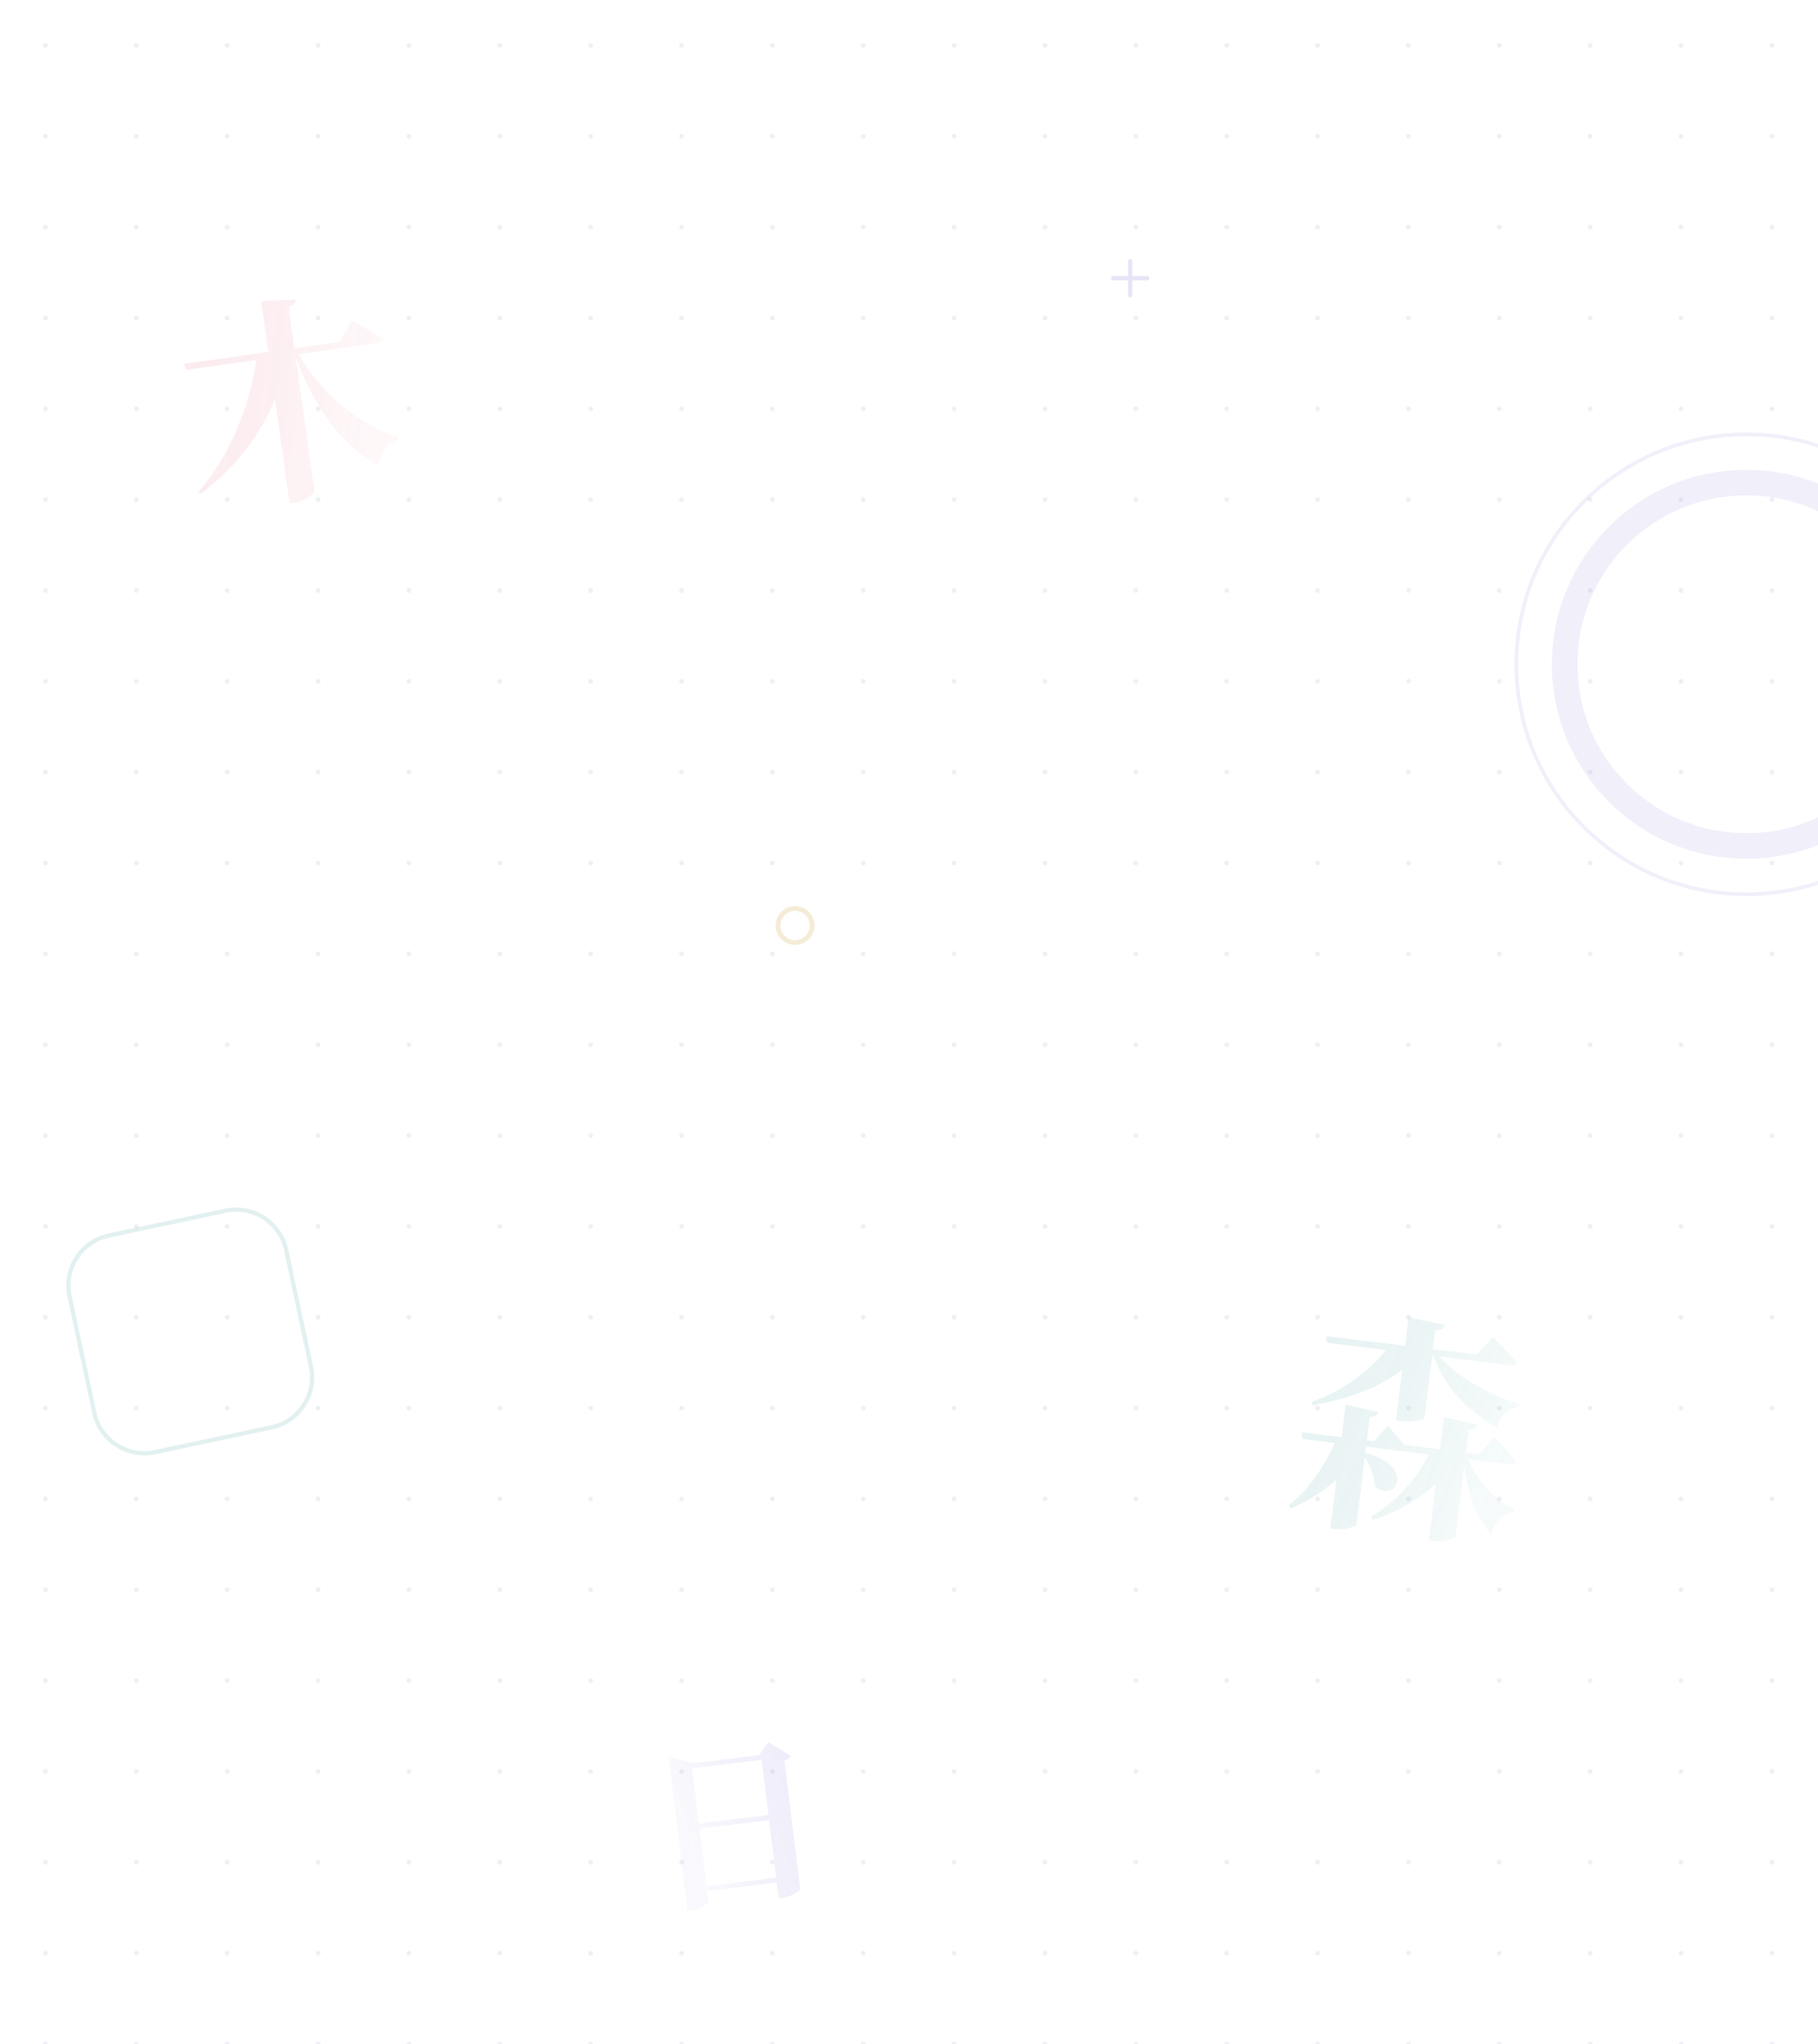
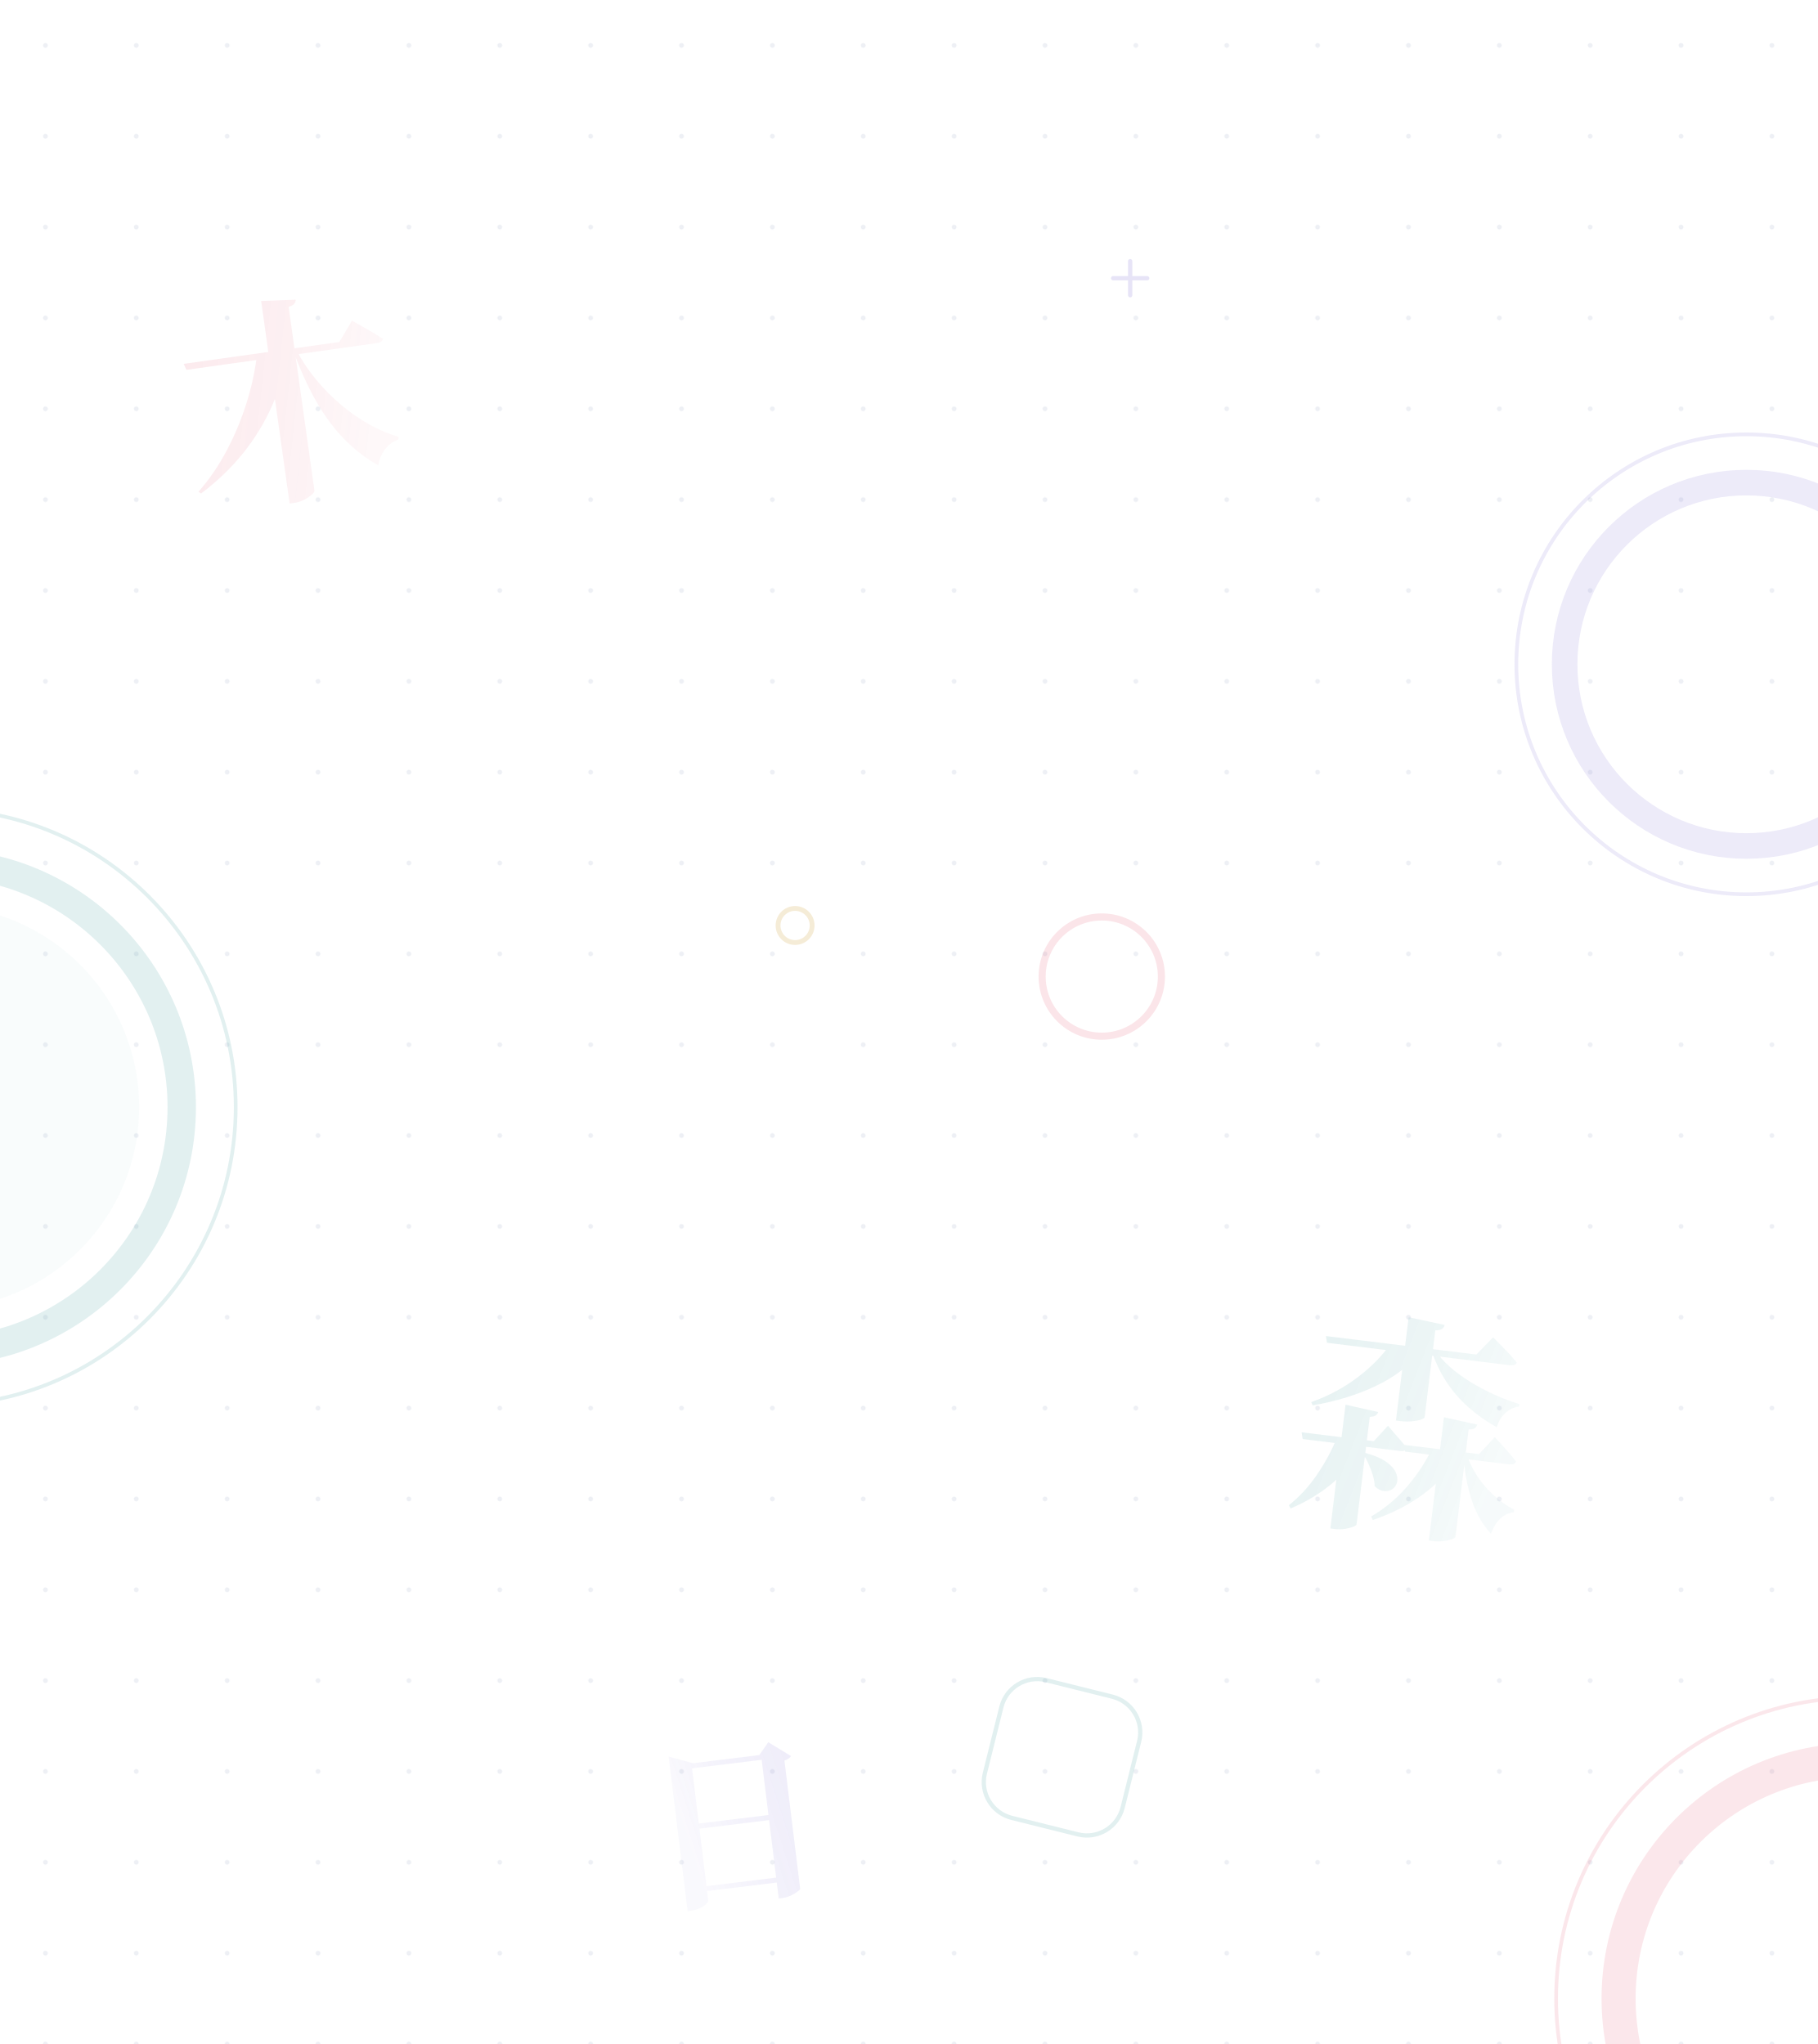
<svg xmlns="http://www.w3.org/2000/svg" width="640" height="720" viewBox="0 0 640 720" fill="none">
  <defs>
    <linearGradient id="coral-ink" x1="0" x2="1" y2=".25">
      <stop offset="0" stop-color="#df3655" stop-opacity=".105" />
      <stop offset=".55" stop-color="#df3655" stop-opacity=".075" />
      <stop offset="1" stop-color="#df3655" stop-opacity=".035" />
    </linearGradient>
    <linearGradient id="violet-ink" x1="1" x2="0" y2=".25">
      <stop offset="0" stop-color="#6351ca" stop-opacity=".105" />
      <stop offset=".55" stop-color="#6351ca" stop-opacity=".075" />
      <stop offset="1" stop-color="#6351ca" stop-opacity=".035" />
    </linearGradient>
    <linearGradient id="teal-ink" x1="0" x2="1" y2=".25">
      <stop offset="0" stop-color="#087f83" stop-opacity=".105" />
      <stop offset=".55" stop-color="#087f83" stop-opacity=".075" />
      <stop offset="1" stop-color="#087f83" stop-opacity=".035" />
    </linearGradient>
    <pattern id="dots" width="32" height="32" patternUnits="userSpaceOnUse">
      <circle cx="16" cy="16" r=".85" fill="#b7c2d5" opacity=".24" />
    </pattern>
  </defs>
  <path fill="url(#dots)" d="M0 0h640v720H0z" />
-   <g stroke="#6351ca" opacity=".09">
+   <g stroke="#6351ca" opacity=".12">
    <circle cx="615" cy="234" r="64" stroke-width="9" />
    <circle cx="615" cy="234" r="81" stroke-width="1.3" />
  </g>
-   <rect x="28" y="430" width="78" height="78" rx="18" transform="rotate(-12 67 469)" stroke="#087f83" stroke-width="1.5" opacity=".12" />
+   <circle cx="-22" cy="390" r="71" fill="#087f83" opacity=".025" />
+   <g stroke="#087f83" opacity=".12">
+     <circle cx="-22" cy="390" r="86" stroke-width="10" />
+     <circle cx="-22" cy="390" r="105" stroke-width="1.3" />
+   </g>
+   <g stroke="#df3655" opacity=".12">
+     <circle cx="654" cy="704" r="84" stroke-width="12" />
+     <circle cx="654" cy="704" r="106" stroke-width="1.3" />
+   </g>
+   <circle cx="388" cy="344" r="21" stroke="#df3655" stroke-width="2.5" opacity=".13" />
+   <rect x="349" y="594" width="50" height="50" rx="13" transform="rotate(14 374 619)" stroke="#087f83" stroke-width="1.5" opacity=".12" />
  <path d="M398 92v12m-6-6h12" stroke="#6351ca" stroke-width="1.5" stroke-linecap="round" opacity=".16" />
  <circle cx="280" cy="326" r="6" stroke="#ca951f" stroke-width="1.7" opacity=".18" />
  <path data-kanji="木" d="M3.76 -18.24 L4.72 -18.64 Q7.04 -12.08 10.6 -6.28 Q14.16 -0.48 18.52 4.36 Q22.88 9.2 27.76 12.88 Q32.64 16.56 37.76 18.88 L37.76 18.88 L37.44 19.84 Q34.64 20.32 32.32 22.52 Q30 24.72 28.88 28.16 L28.88 28.16 Q22.64 23.44 17.76 16.76 Q12.88 10.08 9.44 1.32 Q6 -7.44 3.76 -18.24 L3.76 -18.24 Z M1.68 -18.64 L1.68 -17.36 Q-1.28 -7.6 -6.64 1.04 Q-12 9.68 -19.56 16.8 Q-27.12 23.92 -36.96 29.36 L-36.96 29.36 L-37.76 28.56 Q-30.88 22.64 -25.28 14.84 Q-19.68 7.04 -15.64 -1.56 Q-11.6 -10.16 -9.44 -18.64 L-9.44 -18.64 L1.68 -18.64 Z M-5.28 -37.52 L7.36 -36.24 Q7.2 -35.44 6.6 -34.84 Q6 -34.24 4.4 -34 L4.4 -34 L4.4 34.08 Q4.4 34.64 3.2 35.44 Q2 36.24 0.2 36.88 Q-1.6 37.52 -3.44 37.52 L-3.44 37.52 L-5.28 37.52 L-5.28 -37.52 Z M21.04 -18.64 L26.72 -25.76 Q26.72 -25.76 27.76 -24.96 Q28.8 -24.16 30.44 -22.92 Q32.08 -21.68 33.8 -20.28 Q35.52 -18.88 37.04 -17.6 L37.04 -17.6 Q36.72 -16.32 34.72 -16.32 L34.72 -16.32 L-35.92 -16.32 L-36.64 -18.64 L21.04 -18.64 Z" transform="translate(102 141) rotate(-8) scale(.96)" fill="url(#coral-ink)" />
  <path data-kanji="森" d="M-36.4 8.28 L-37.04 6.04 L-12.16 6.04 L-8 0.2 Q-8 0.2 -6.76 1.36 Q-5.52 2.52 -3.76 4.08 Q-2 5.64 -0.64 7 L-0.64 7 Q-0.96 8.28 -2.8 8.28 L-2.8 8.28 L-36.4 8.28 Z M-1.12 8.28 L-1.76 6.04 L24.08 6.04 L28.72 -0.36 Q28.72 -0.36 29.56 0.36 Q30.4 1.08 31.72 2.2 Q33.04 3.32 34.44 4.6 Q35.84 5.88 36.96 7 L36.96 7 Q36.64 8.28 34.8 8.28 L34.8 8.28 L-1.12 8.28 Z M10.64 37.48 L10.64 -5 L22.24 -3.88 Q22.16 -3.16 21.6 -2.6 Q21.04 -2.04 19.52 -1.88 L19.52 -1.88 L19.52 35.08 Q19.52 35.48 18.44 36.04 Q17.36 36.6 15.68 37.04 Q14 37.48 12.32 37.48 L12.32 37.48 L10.64 37.48 Z M-23.28 37.48 L-23.28 -5.16 L-11.92 -4.04 Q-12 -3.32 -12.56 -2.8 Q-13.12 -2.28 -14.56 -2.04 L-14.56 -2.04 L-14.56 35 Q-14.56 35.4 -15.68 36 Q-16.8 36.6 -18.4 37.04 Q-20 37.48 -21.6 37.48 L-21.6 37.48 L-23.28 37.48 Z M-15.36 10.84 L-14.64 10.36 Q-9.84 11.08 -7.16 12.52 Q-4.48 13.96 -3.44 15.68 Q-2.4 17.4 -2.56 18.96 Q-2.72 20.52 -3.84 21.52 Q-4.96 22.52 -6.6 22.56 Q-8.24 22.6 -10 21.32 L-10 21.32 Q-10.24 19.48 -11.12 17.56 Q-12 15.64 -13.08 13.88 Q-14.16 12.12 -15.36 10.84 L-15.36 10.84 Z M-24.72 6.04 L-24.72 6.04 L-15.44 6.04 L-15.44 7.32 Q-18.32 15.24 -24 21.52 Q-29.68 27.8 -37.6 32.36 L-37.6 32.36 L-38.32 31.32 Q-33.44 26.36 -30 19.68 Q-26.56 13 -24.72 6.04 Z M7.92 6.04 L7.92 6.04 L17.12 6.04 L17.12 7.32 Q13.6 15.56 6.84 21.96 Q0.08 28.36 -9.2 32.84 L-9.2 32.84 L-9.92 31.72 Q-3.52 26.84 1 20.08 Q5.52 13.32 7.92 6.04 Z M18.64 6.44 L19.6 6.04 Q21.44 10.12 24.36 13.56 Q27.28 17 30.92 19.52 Q34.56 22.04 38.32 23.48 L38.32 23.48 L38.24 24.36 Q33.12 25.64 31.44 32.6 L31.44 32.6 Q26.48 28.36 23.44 21.84 Q20.4 15.32 18.64 6.44 L18.64 6.44 Z M-32.16 -25.4 L-32.8 -27.64 L19.04 -27.64 L24 -34.2 Q24 -34.2 24.92 -33.44 Q25.84 -32.68 27.28 -31.56 Q28.72 -30.44 30.28 -29.12 Q31.84 -27.8 33.04 -26.6 L33.04 -26.6 Q32.96 -26.04 32.36 -25.72 Q31.76 -25.4 30.88 -25.4 L30.88 -25.4 L-32.16 -25.4 Z M-5.52 -1.88 L-5.52 -37.48 L7.04 -36.36 Q6.96 -35.56 6.36 -34.96 Q5.76 -34.36 4.08 -34.12 L4.08 -34.12 L4.08 -4.12 Q4.08 -3.8 2.92 -3.24 Q1.76 -2.68 -0.08 -2.28 Q-1.92 -1.88 -3.84 -1.88 L-3.84 -1.88 L-5.52 -1.88 Z M-10.56 -27.64 L-10.56 -27.64 L0.16 -27.64 L0.16 -26.36 Q-4.88 -18.44 -13.8 -12.76 Q-22.72 -7.08 -34.4 -3.56 L-34.4 -3.56 L-35.04 -4.6 Q-26.72 -8.76 -20.4 -14.88 Q-14.08 -21 -10.56 -27.64 Z M3.68 -27.08 L4.64 -27.64 Q6.96 -24.84 10.48 -22.4 Q14 -19.96 18.24 -18.04 Q22.48 -16.12 26.96 -14.72 Q31.44 -13.32 35.76 -12.6 L35.76 -12.6 L35.68 -11.72 Q33.2 -11.16 31.4 -9.12 Q29.6 -7.08 28.96 -3.8 L28.96 -3.8 Q23.28 -6.12 18.48 -9.44 Q13.68 -12.76 9.96 -17.16 Q6.24 -21.56 3.68 -27.08 L3.68 -27.08 Z" transform="translate(497 503) rotate(7) scale(1.03)" fill="url(#teal-ink)" />
  <path data-kanji="日" d="M-22.88 -0.68 L-22.88 -3 L18.64 -3 L18.64 -0.68 L-22.88 -0.68 Z M-22.88 27.72 L-22.88 25.48 L18.64 25.48 L18.64 27.72 L-22.88 27.72 Z M14.08 35 L14.08 -30.36 L13.28 -30.36 L18 -35.64 L27.44 -28.2 Q27.04 -27.64 26.24 -27.2 Q25.44 -26.76 24.24 -26.52 L24.24 -26.52 L24.24 31.88 Q24.16 32.2 22.8 33 Q21.44 33.8 19.48 34.4 Q17.52 35 15.68 35 L15.68 35 L14.08 35 Z M-27.44 35.64 L-27.44 -30.36 L-27.44 -34.68 L-27.44 -34.68 L-16.88 -30.36 L19.76 -30.36 L19.76 -28.12 L-17.6 -28.12 L-17.6 31.96 Q-17.6 32.6 -18.72 33.48 Q-19.84 34.36 -21.72 35 Q-23.6 35.64 -25.76 35.64 L-25.76 35.64 L-27.44 35.64 Z" transform="translate(260 643) rotate(-7) scale(.78)" fill="url(#violet-ink)" />
</svg>
